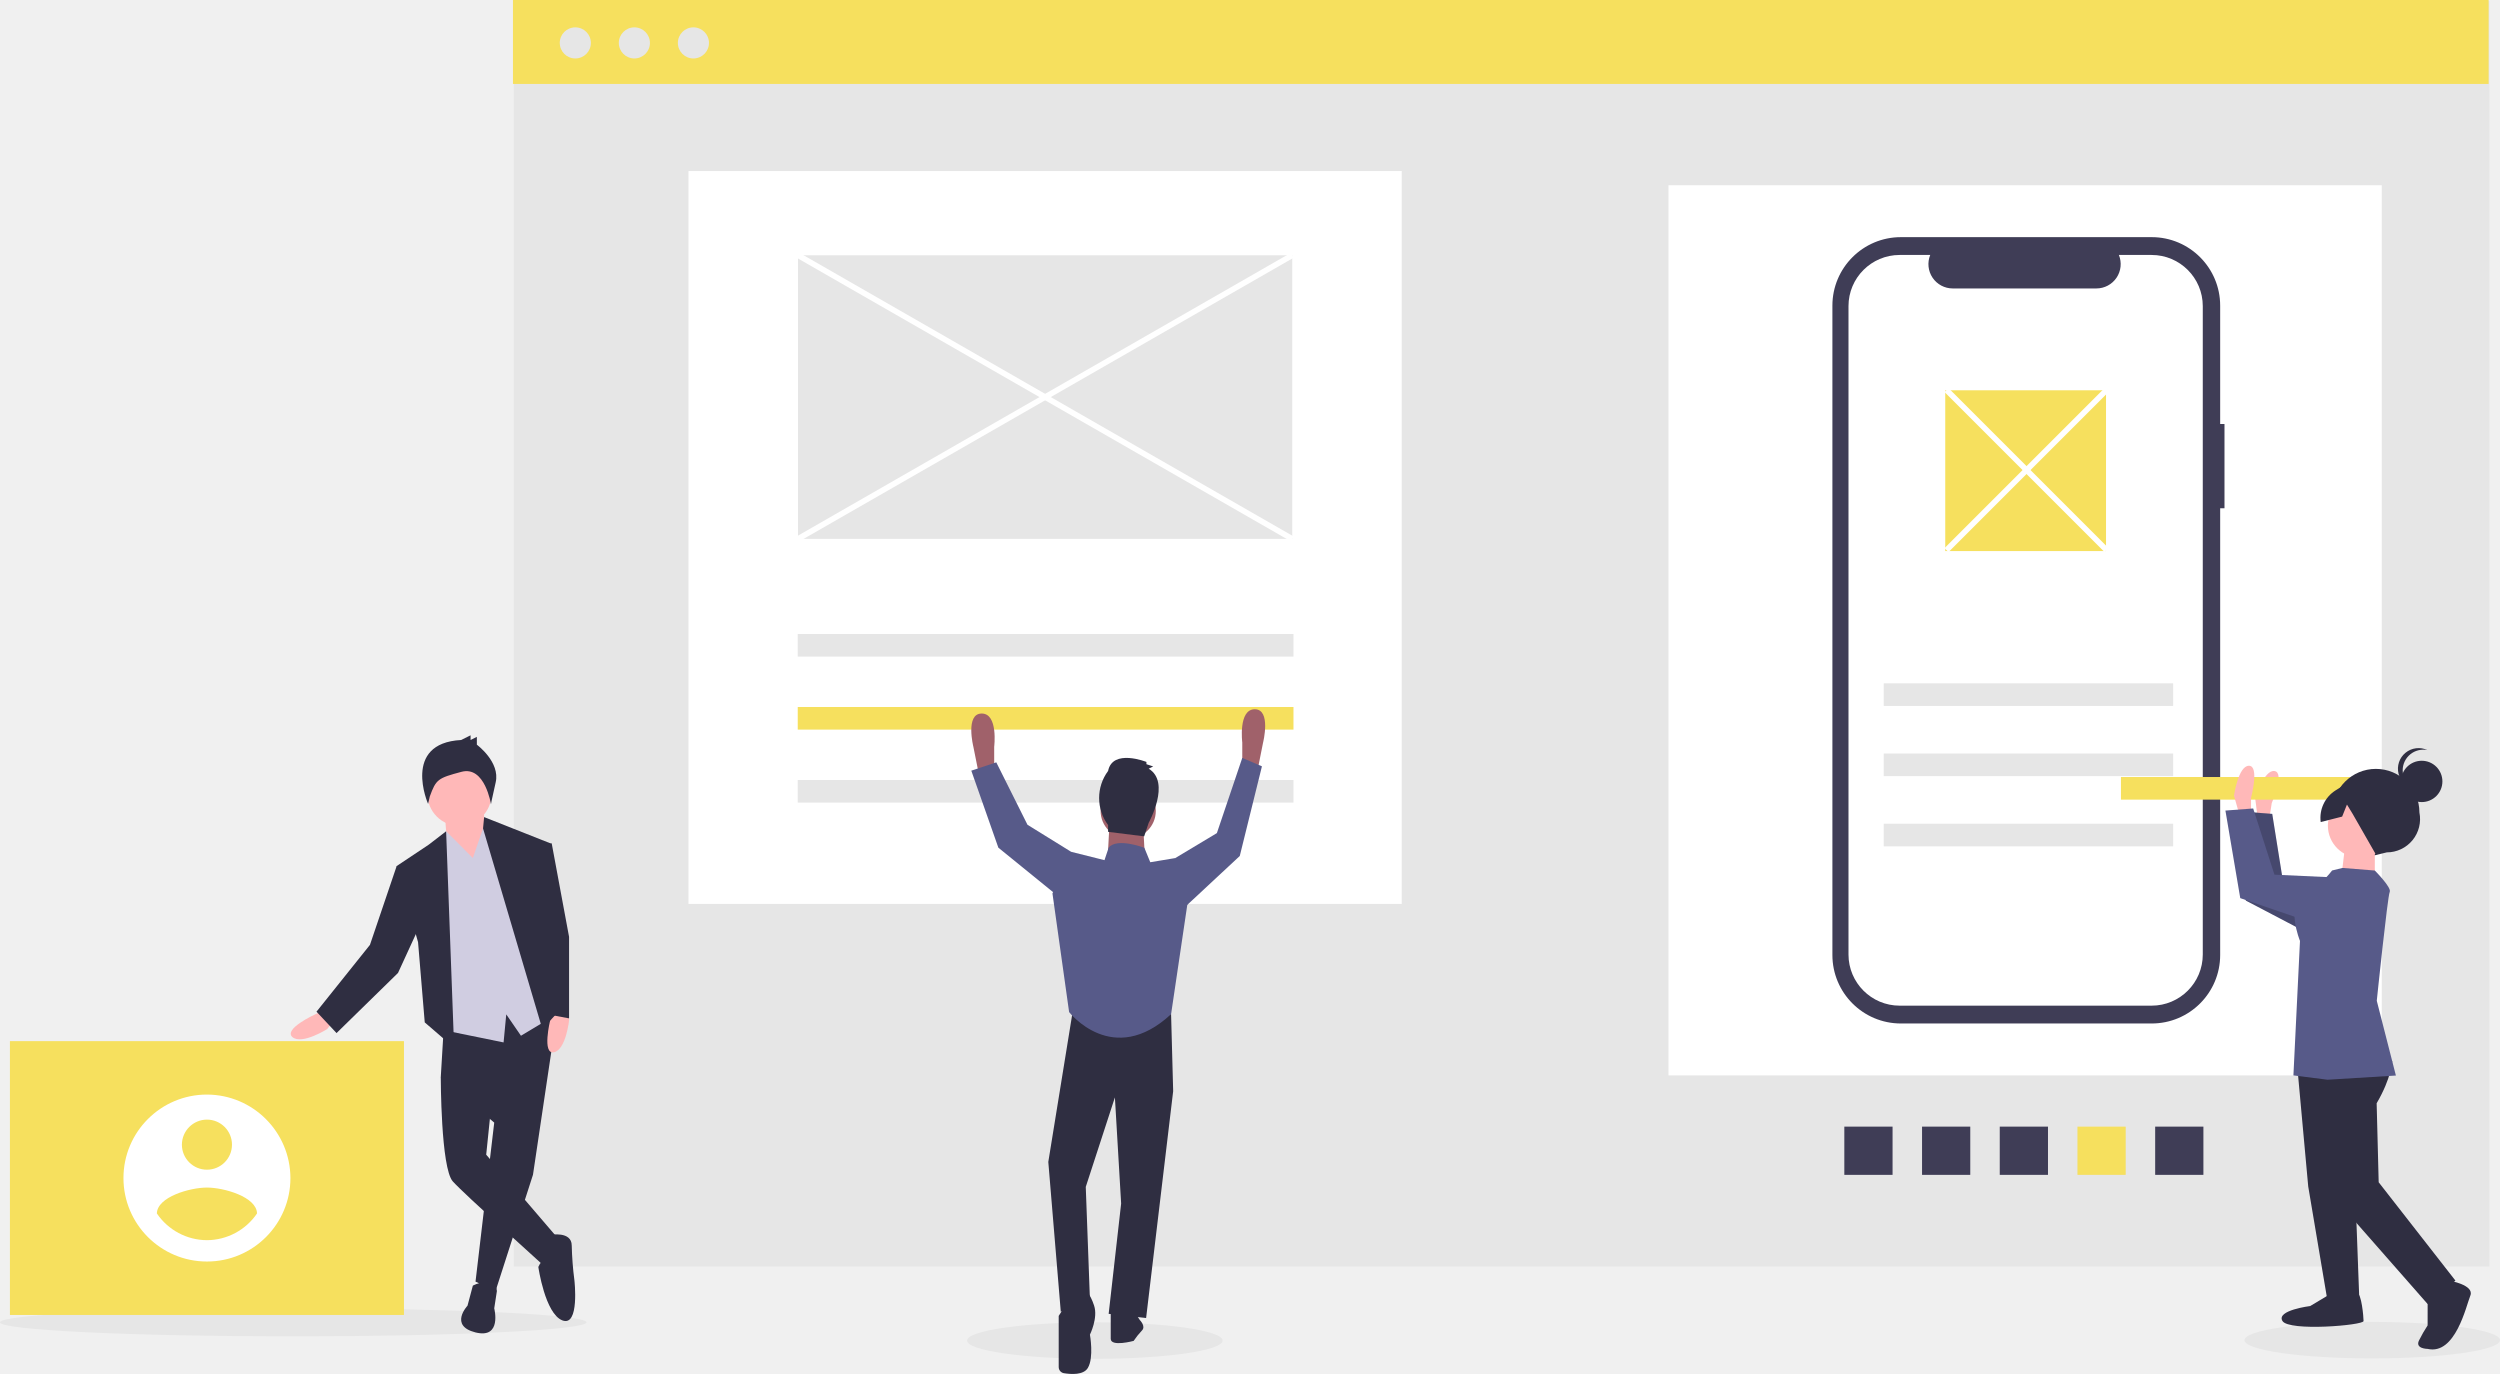
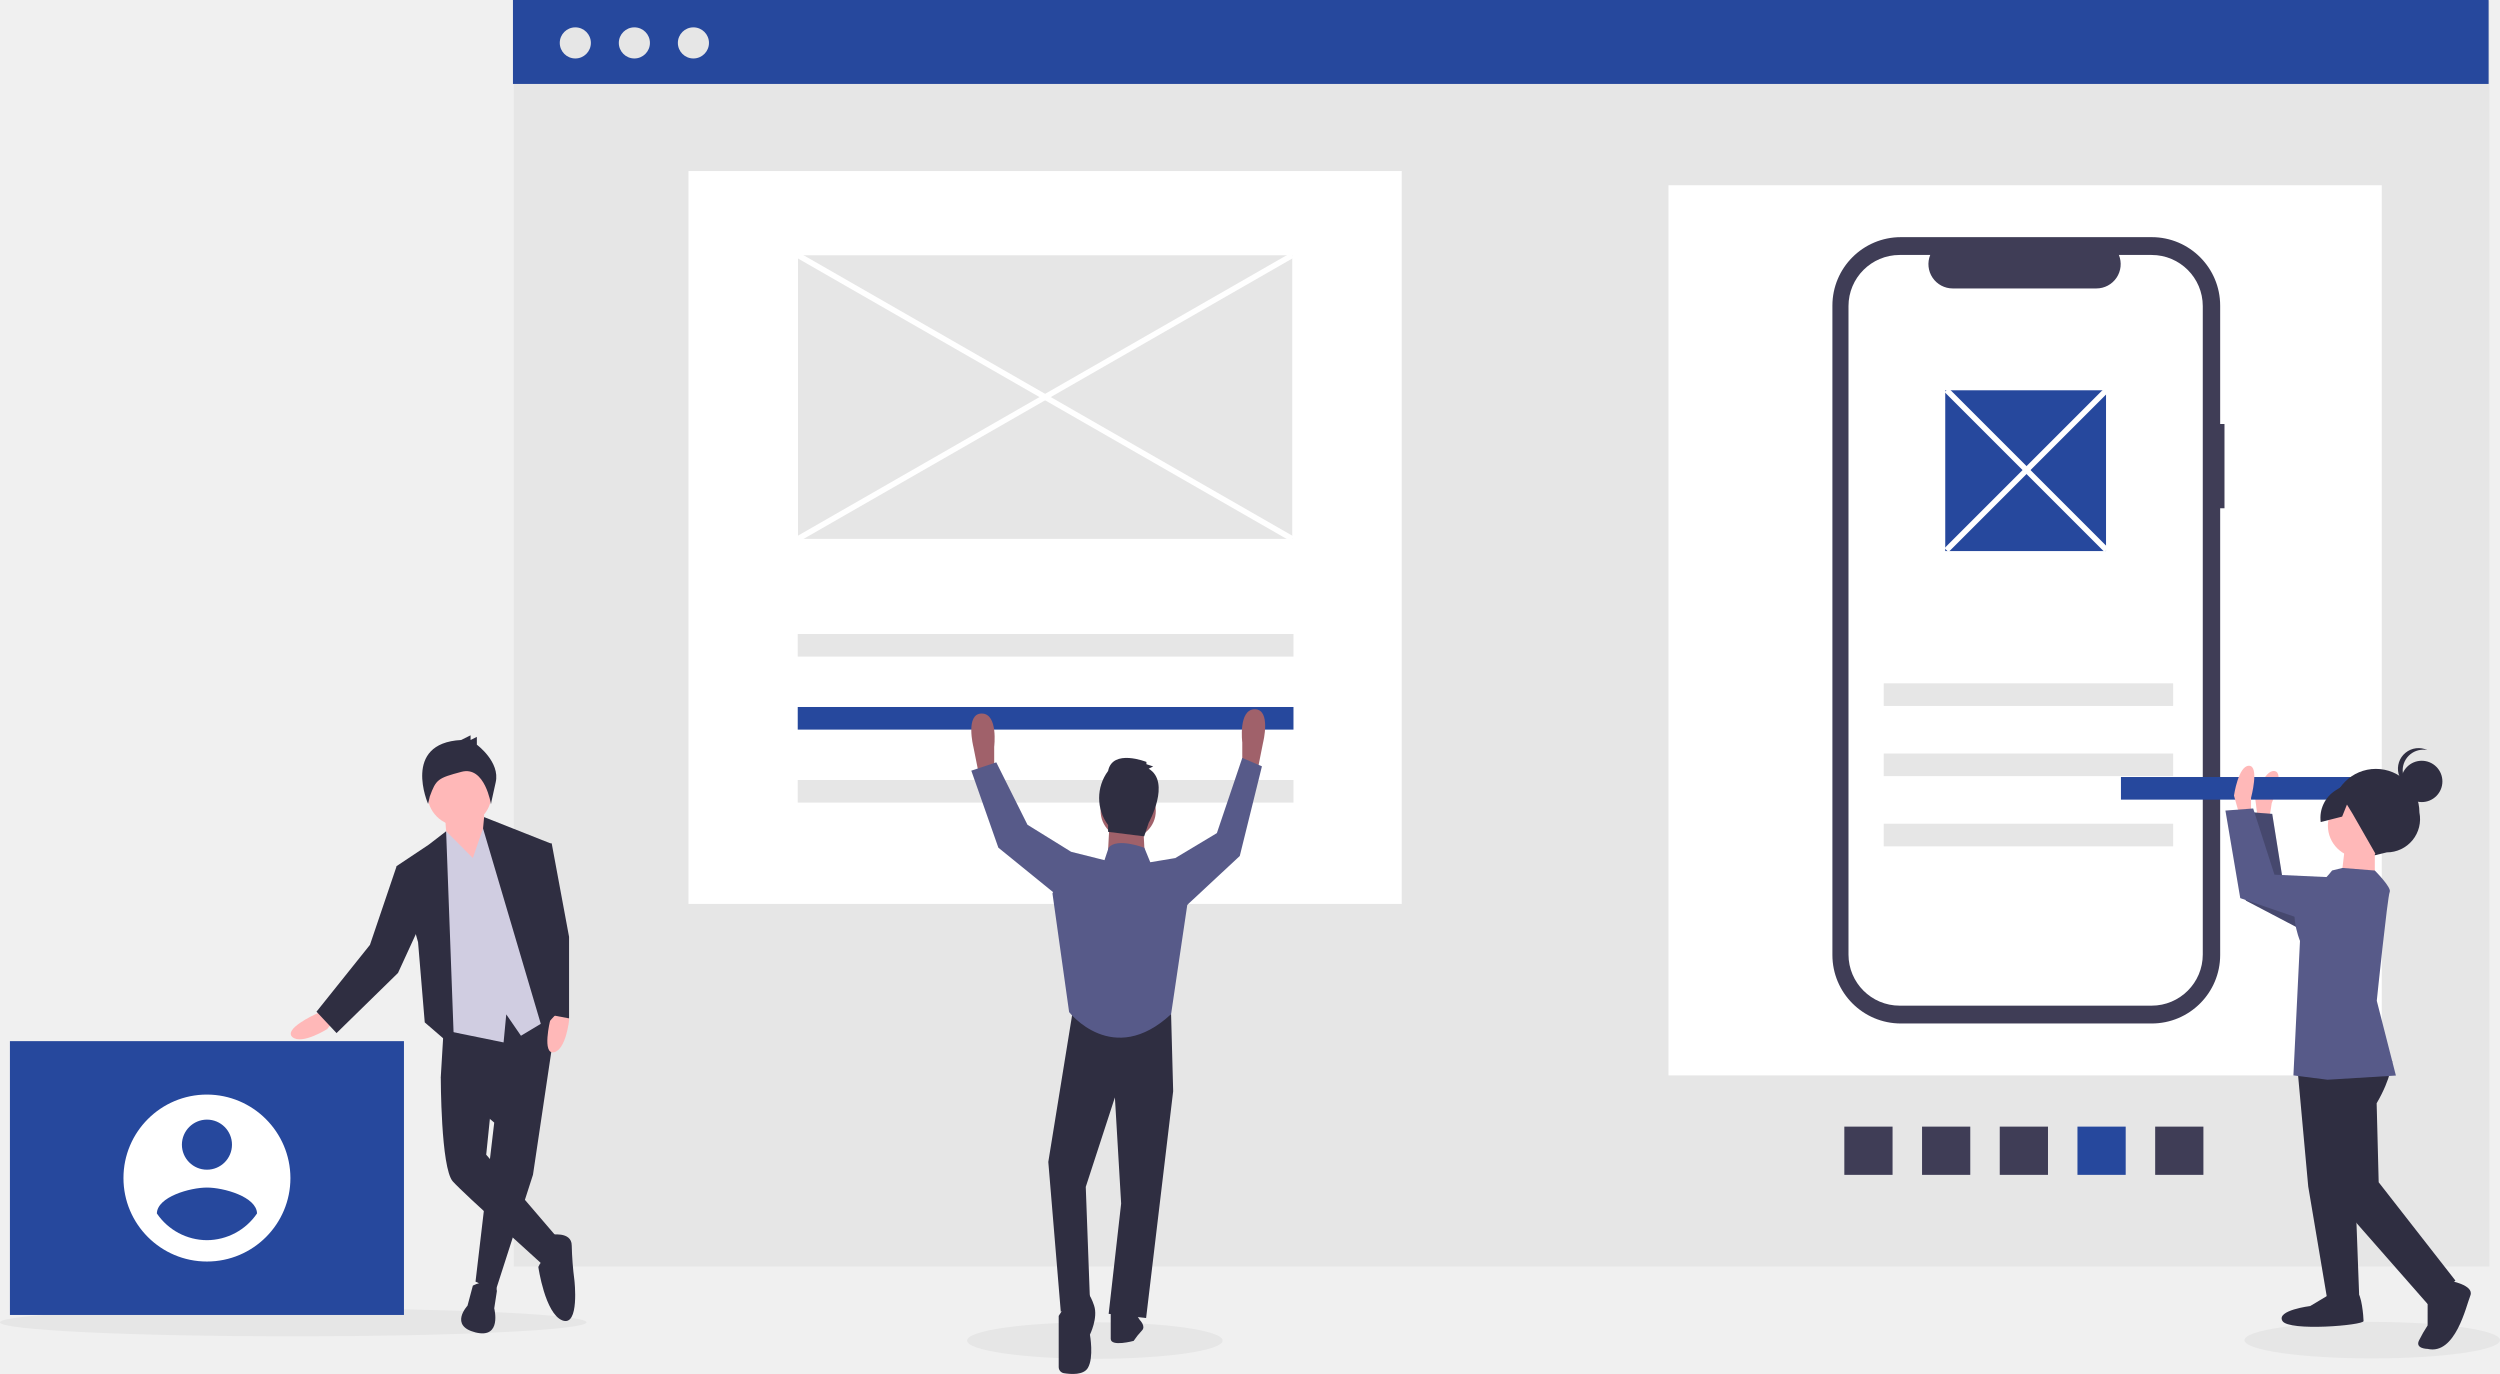
<svg xmlns="http://www.w3.org/2000/svg" id="b66c9c51-8109-402d-a3f9-100a5bb3d153" data-name="Layer 1" width="890.302" height="489.3" viewBox="0 0 890.302 489.3">
  <rect x="182.972" y="0.399" width="703.576" height="450.601" fill="#e6e6e6" />
-   <rect x="245.187" y="60.907" width="254" height="261" fill="#fff" />
-   <rect x="594.187" y="65.969" width="254" height="317" fill="#fff" />
+   <rect x="245.187" y="60.907" width="254" height="261" fill="#ffffff" />
+   <rect x="594.187" y="65.969" width="254" height="317" fill="#ffffff" />
  <ellipse cx="844.802" cy="477.262" rx="45.5" ry="6.5" fill="#e6e6e6" />
  <ellipse cx="389.9" cy="477.407" rx="45.5" ry="6.5" fill="#e6e6e6" />
  <ellipse cx="104.425" cy="470.907" rx="104.425" ry="5" fill="#e6e6e6" />
-   <rect x="182.672" width="703.576" height="29.89" fill="#f6e05e" />
+   <rect x="182.672" width="703.576" height="29.89" fill="#26489d" />
  <circle cx="204.884" cy="15.282" r="5.54" fill="#e6e6e6" />
  <circle cx="225.913" cy="15.282" r="5.54" fill="#e6e6e6" />
  <circle cx="246.941" cy="15.282" r="5.54" fill="#e6e6e6" />
  <path d="M947.036,356.349H945.497V314.198a24.396,24.396,0,0,0-24.396-24.396H831.8a24.396,24.396,0,0,0-24.396,24.396V545.439a24.396,24.396,0,0,0,24.396,24.396h89.302a24.396,24.396,0,0,0,24.396-24.396V386.352h1.539Z" transform="translate(-154.8491 -205.3501)" fill="#3f3d56" />
-   <path d="M921.086,296.149H909.429a8.655,8.655,0,0,1-8.014,11.924H850.256A8.656,8.656,0,0,1,842.242,296.149H831.354a18.218,18.218,0,0,0-18.218,18.218v230.902a18.218,18.218,0,0,0,18.218,18.218h89.732a18.218,18.218,0,0,0,18.218-18.218v-230.902A18.218,18.218,0,0,0,921.086,296.149Z" transform="translate(-154.8491 -205.3501)" fill="#fff" />
+   <path d="M921.086,296.149H909.429a8.655,8.655,0,0,1-8.014,11.924H850.256A8.656,8.656,0,0,1,842.242,296.149H831.354a18.218,18.218,0,0,0-18.218,18.218v230.902a18.218,18.218,0,0,0,18.218,18.218h89.732a18.218,18.218,0,0,0,18.218-18.218v-230.902A18.218,18.218,0,0,0,921.086,296.149Z" transform="translate(-154.8491 -205.3501)" fill="#ffffff" />
  <rect x="284.09" y="225.776" width="176.544" height="8.053" fill="#e6e6e6" />
-   <rect x="284.09" y="251.776" width="176.544" height="8.053" fill="#f6e05e" />
+   <rect x="284.09" y="251.776" width="176.544" height="8.053" fill="#26489d" />
  <rect x="284.09" y="277.776" width="176.544" height="8.053" fill="#e6e6e6" />
  <rect x="670.839" y="243.346" width="103.064" height="8.053" fill="#e6e6e6" />
  <rect x="670.839" y="268.346" width="103.064" height="8.053" fill="#e6e6e6" />
  <rect x="670.839" y="293.346" width="103.064" height="8.053" fill="#e6e6e6" />
  <rect x="922.351" y="606.563" width="17.177" height="17.177" transform="translate(1391.242 -521.1374) rotate(90)" fill="#3f3d56" />
-   <rect x="894.676" y="606.563" width="17.177" height="17.177" transform="translate(1363.568 -493.4629) rotate(90)" fill="#f6e05e" />
+   <rect x="894.676" y="606.563" width="17.177" height="17.177" transform="translate(1363.568 -493.4629) rotate(90)" fill="#26489d" />
  <rect x="867.002" y="606.563" width="17.177" height="17.177" transform="translate(1335.893 -465.7884) rotate(90)" fill="#3f3d56" />
  <rect x="839.327" y="606.563" width="17.177" height="17.177" transform="translate(1308.219 -438.1138) rotate(90)" fill="#3f3d56" />
  <rect x="811.653" y="606.563" width="17.177" height="17.177" transform="translate(1280.544 -410.4393) rotate(90)" fill="#3f3d56" />
-   <rect x="692.742" y="138.99" width="57.258" height="57.258" fill="#f6e05e" />
+   <rect x="692.742" y="138.99" width="57.258" height="57.258" fill="#26489d" />
  <path d="M504.454,480.943l-.741,1.482-2.223-11.117s-2.965-11.858,2.965-11.858,4.447,11.858,4.447,11.858v8.152Z" transform="translate(-154.8491 -205.3501)" fill="#a0616a" />
  <path d="M601.696,479.425l.741,1.482,2.223-11.117s2.965-11.858-2.965-11.858-4.447,11.858-4.447,11.858V477.943Z" transform="translate(-154.8491 -205.3501)" fill="#a0616a" />
  <polygon points="382.215 358.94 373.322 413.784 377.768 467.145 388.144 462.699 386.662 422.677 397.038 390.808 399.261 428.606 394.815 467.886 408.155 469.369 417.79 388.585 417.049 361.163 382.215 358.94" fill="#2f2e41" />
  <path d="M537.064,665.825l-5.188,8.152V692.194a2.209,2.209,0,0,0,1.856,2.18c2.543.417,6.97.714,8.52-1.868,2.223-3.706.741-11.858.741-11.858s2.965-5.929,1.482-10.376-2.965-5.188-2.965-5.188Z" transform="translate(-154.8491 -205.3501)" fill="#2f2e41" />
  <path d="M559.298,673.237l1.482,2.223s2.223,2.223.741,3.706a28.966,28.966,0,0,0-2.965,3.706s-8.152,2.223-8.152-.741v-9.635Z" transform="translate(-154.8491 -205.3501)" fill="#2f2e41" />
  <circle cx="401.778" cy="288.795" r="9.824" fill="#a0616a" />
  <polygon points="395.185 291.867 394.444 305.949 407.784 306.69 407.043 292.608 395.185 291.867" fill="#a0616a" />
  <path d="M564.486,512.41l-2.104-5.14s-9.754-3.754-12.719-.048l-1.482,4.447-11.858-2.965-6.67,14.823,5.929,42.245s15.564,20.011,36.316.741l5.929-40.021L573.38,510.928Z" transform="translate(-154.8491 -205.3501)" fill="#575a89" />
  <polygon points="417.049 308.543 418.531 305.578 433.354 296.684 442.4 269.907 449.4 272.907 441.506 304.837 420.013 324.847 417.049 308.543" fill="#575a89" />
  <polygon points="382.956 304.837 381.474 303.355 365.91 293.72 354.793 271.486 345.9 274.45 355.534 301.872 379.251 321.142 382.956 304.837" fill="#575a89" />
  <path d="M563.919,479.1l1.606-.803-2.409-.803V476.691s-12.047-4.819-13.653,3.213a16.143,16.143,0,0,0,0,19.275v2.409l12.85,1.606,1.606-4.819S571.95,483.919,563.919,479.1Z" transform="translate(-154.8491 -205.3501)" fill="#2f2e41" />
  <path d="M269.939,565.16l-2.855,1.428s-11.422,5.235-8.09,8.09,12.373-2.855,12.373-2.855l1.904-2.38Z" transform="translate(-154.8491 -205.3501)" fill="#ffb8b8" />
  <polygon points="198.633 359.099 189.807 418.346 176.481 459.749 169.343 456.418 176.005 399.786 156.969 383.605 158.397 359.81 198.633 359.099" fill="#2f2e41" />
  <path d="M323.24,663.196s8.09-4.283,8.566,1.904l-.952,6.187s2.855,10.946-6.663,8.566-2.855-9.518-2.855-9.518Z" transform="translate(-154.8491 -205.3501)" fill="#2f2e41" />
  <path d="M318.005,583.72l-6.187,5.235s0,32.361,4.283,37.12,31.41,29.03,32.361,29.982,5.235-9.518,5.235-9.518l-25.699-29.982,1.904-18.56Z" transform="translate(-154.8491 -205.3501)" fill="#2f2e41" />
  <path d="M350.842,645.112s7.614-1.428,7.614,3.807a115.231,115.231,0,0,0,.952,12.373s1.904,16.657-4.283,14.277-8.566-19.036-8.566-19.036a7.089,7.089,0,0,1,2.855-3.331C351.318,652.25,350.842,645.112,350.842,645.112Z" transform="translate(-154.8491 -205.3501)" fill="#2f2e41" />
  <polygon points="172.198 288.424 173.626 306.033 169.819 312.695 159.349 302.701 158.397 289.376 172.198 288.424" fill="#ffb8b8" />
  <circle cx="163.632" cy="282.713" r="11.422" fill="#ffb8b8" />
  <polygon points="168.391 305.557 173.15 291.756 181.716 301.274 197.421 361.713 185.523 368.852 180.289 361.237 179.337 371.231 156.017 366.472 154.114 302.701 158.87 296.002 168.391 305.557" fill="#d0cde1" />
  <polygon points="161.728 373.135 158.873 296.039 152.686 300.798 141.264 308.412 148.879 335.539 151.258 364.093 161.728 373.135" fill="#2f2e41" />
  <polygon points="144.596 308.888 141.264 308.412 131.746 336.49 112.71 360.286 119.849 367.9 141.74 346.484 149.831 328.876 144.596 308.888" fill="#2f2e41" />
  <path d="M351.417,565.595l-.649,3.126s-2.971,12.208,1.335,11.363,5.428-11.48,5.428-11.48l-.688-2.969Z" transform="translate(-154.8491 -205.3501)" fill="#ffb8b8" />
  <polygon points="172.406 290.983 195.993 300.322 193.138 328.876 198.849 360.286 193.138 366.472 172.022 295.028 172.406 290.983" fill="#2f2e41" />
  <path d="M319.079,468.881l3.353-1.676v1.676l2.235-1.118v2.794s8.382,6.146,6.705,13.41-1.676,7.823-1.676,7.823-2.119-13.814-10.501-11.579-9.056,2.639-11.291,8.785l-.606,2.636S297.846,469.998,319.079,468.881Z" transform="translate(-154.8491 -205.3501)" fill="#2f2e41" />
  <polygon points="192.662 300.322 196.469 300.322 202.656 333.635 202.656 362.665 195.042 361.237 188.855 317.454 192.662 300.322" fill="#2f2e41" />
-   <rect x="3.535" y="370.772" width="140.321" height="97.511" fill="#f6e05e" />
-   <path d="M228.545,595.148a29.729,29.729,0,1,0,29.729,29.729A29.816,29.816,0,0,0,228.545,595.148Zm0,8.919a8.919,8.919,0,1,1-8.919,8.919,8.949,8.949,0,0,1,8.919-8.919Zm0,42.936a21.657,21.657,0,0,1-17.837-9.519c.143-5.946,11.892-9.219,17.837-9.219s17.694,3.273,17.837,9.219a21.693,21.693,0,0,1-17.837,9.519Z" transform="translate(-154.8491 -205.3501)" fill="#fff" />
+   <rect x="3.535" y="370.772" width="140.321" height="97.511" fill="#26489d" />
+   <path d="M228.545,595.148a29.729,29.729,0,1,0,29.729,29.729A29.816,29.816,0,0,0,228.545,595.148Zm0,8.919a8.919,8.919,0,1,1-8.919,8.919,8.949,8.949,0,0,1,8.919-8.919Zm0,42.936a21.657,21.657,0,0,1-17.837-9.519c.143-5.946,11.892-9.219,17.837-9.219s17.694,3.273,17.837,9.219a21.693,21.693,0,0,1-17.837,9.519Z" transform="translate(-154.8491 -205.3501)" fill="#ffffff" />
  <rect x="284.187" y="90.907" width="176" height="101" fill="#e6e6e6" />
  <path d="M963.051,496.584l.815-5.26s4.753-10.805.996-11.388-6.891,9.704-6.891,9.704l1.375,10.986Z" transform="translate(-154.8491 -205.3501)" fill="#ffb8b8" />
  <polygon points="846.67 321.051 813.089 314.306 809.187 289.847 799.302 289.084 799.785 320.707 828.962 336.004 846.67 321.051" fill="#575a89" />
  <polygon points="846.67 321.051 813.089 314.306 809.187 289.847 799.302 289.084 799.785 320.707 828.962 336.004 846.67 321.051" opacity="0.2" />
-   <rect x="910.162" y="482.062" width="103.064" height="8.053" transform="translate(1768.539 766.8261) rotate(-180)" fill="#f6e05e" />
+   <rect x="910.162" y="482.062" width="103.064" height="8.053" transform="translate(1768.539 766.8261) rotate(-180)" fill="#26489d" />
  <path d="M956.49,494.78l.007-5.323s3.056-11.402-.746-11.407-5.336,10.639-5.336,10.639l3.028,10.649Z" transform="translate(-154.8491 -205.3501)" fill="#ffb8b8" />
  <path d="M1000.202,510.025l4.607-1.123a11.862,11.862,0,0,0,11.642-14.211h0a15.504,15.504,0,0,0-15.485-15.524h0A15.504,15.504,0,0,0,985.443,494.652v0A12.321,12.321,0,0,0,1000.202,510.025Z" transform="translate(-154.8491 -205.3501)" fill="#2f2e41" />
  <polygon points="818.254 381.458 822.005 422.524 828.797 462.833 840.203 462.847 838.732 423.305 832.709 375.393 818.254 381.458" fill="#2f2e41" />
  <path d="M985.17,665.904l-7.61,4.553s-12.168,1.505-9.892,5.31,28.893,1.557,28.895.036-.748-9.886-2.269-9.888Z" transform="translate(-154.8491 -205.3501)" fill="#2f2e41" />
  <path d="M1006.771,583.26s-.214,5.871-5.548,14.989l.725,28.135,27.33,35.012-9.896,8.352-33.409-38.061-8.307-45.634,10.659-10.632Z" transform="translate(-154.8491 -205.3501)" fill="#2f2e41" />
  <path d="M1026.997,661.394s9.123,1.532,7.597,5.332-5.349,21.284-15.232,18.991c0,0-4.562-.006-3.038-3.045a55.004,55.004,0,0,1,3.048-5.319l.012-9.885Z" transform="translate(-154.8491 -205.3501)" fill="#2f2e41" />
  <circle cx="840.415" cy="294.041" r="11.406" fill="#ffb8b8" />
  <polygon points="845.728 301.652 845.712 314.578 833.546 314.563 835.083 301.639 845.728 301.652" fill="#ffb8b8" />
  <path d="M985.359,515.347l3.687-.906,11.521.925s6.075,6.091,5.313,7.611-4.611,38.774-4.611,38.774l6.81,26.622-24.334,1.49-12.164-1.536,2.341-47.902s-5.306-12.933,1.542-16.727A29.954,29.954,0,0,0,985.359,515.347Z" transform="translate(-154.8491 -205.3501)" fill="#575a89" />
  <polygon points="844.193 313.056 809.978 311.492 802.404 287.911 792.518 288.658 797.801 319.841 828.964 330.526 844.193 313.056" fill="#575a89" />
  <circle cx="862.432" cy="278.279" r="7.359" fill="#2f2e41" />
  <path d="M1010.492,479.674a7.355,7.355,0,0,1,8.807-7.205A7.355,7.355,0,1,0,1014.711,486.331,7.353,7.353,0,0,1,1010.492,479.674Z" transform="translate(-154.8491 -205.3501)" fill="#2f2e41" />
  <path d="M1004.179,483.847l-9.921-1.827-7.63,4.782a11.573,11.573,0,0,0-5.331,11.295l7.641-1.937,1.711-4.29,2.038,3.34,8.267,14.454,8.37-4.552,5.333-8.358Z" transform="translate(-154.8491 -205.3501)" fill="#2f2e41" />
-   <rect x="526.036" y="245.297" width="2" height="202.921" transform="translate(-190.8885 425.9309) rotate(-60.15005)" fill="#fff" />
-   <rect x="425.576" y="345.758" width="202.921" height="2" transform="translate(-257.5169 102.9269) rotate(-29.84553)" fill="#fff" />
-   <rect x="875.536" y="332.452" width="2" height="80.61" transform="translate(-161.6969 523.6326) rotate(-45)" fill="#fff" />
-   <rect x="836.231" y="371.757" width="80.61" height="2" transform="translate(-161.6969 523.6326) rotate(-45)" fill="#fff" />
+   <rect x="526.036" y="245.297" width="2" height="202.921" transform="translate(-190.8885 425.9309) rotate(-60.15005)" fill="#ffffff" />
+   <rect x="425.576" y="345.758" width="202.921" height="2" transform="translate(-257.5169 102.9269) rotate(-29.84553)" fill="#ffffff" />
+   <rect x="875.536" y="332.452" width="2" height="80.61" transform="translate(-161.6969 523.6326) rotate(-45)" fill="#ffffff" />
+   <rect x="836.231" y="371.757" width="80.61" height="2" transform="translate(-161.6969 523.6326) rotate(-45)" fill="#ffffff" />
</svg>
